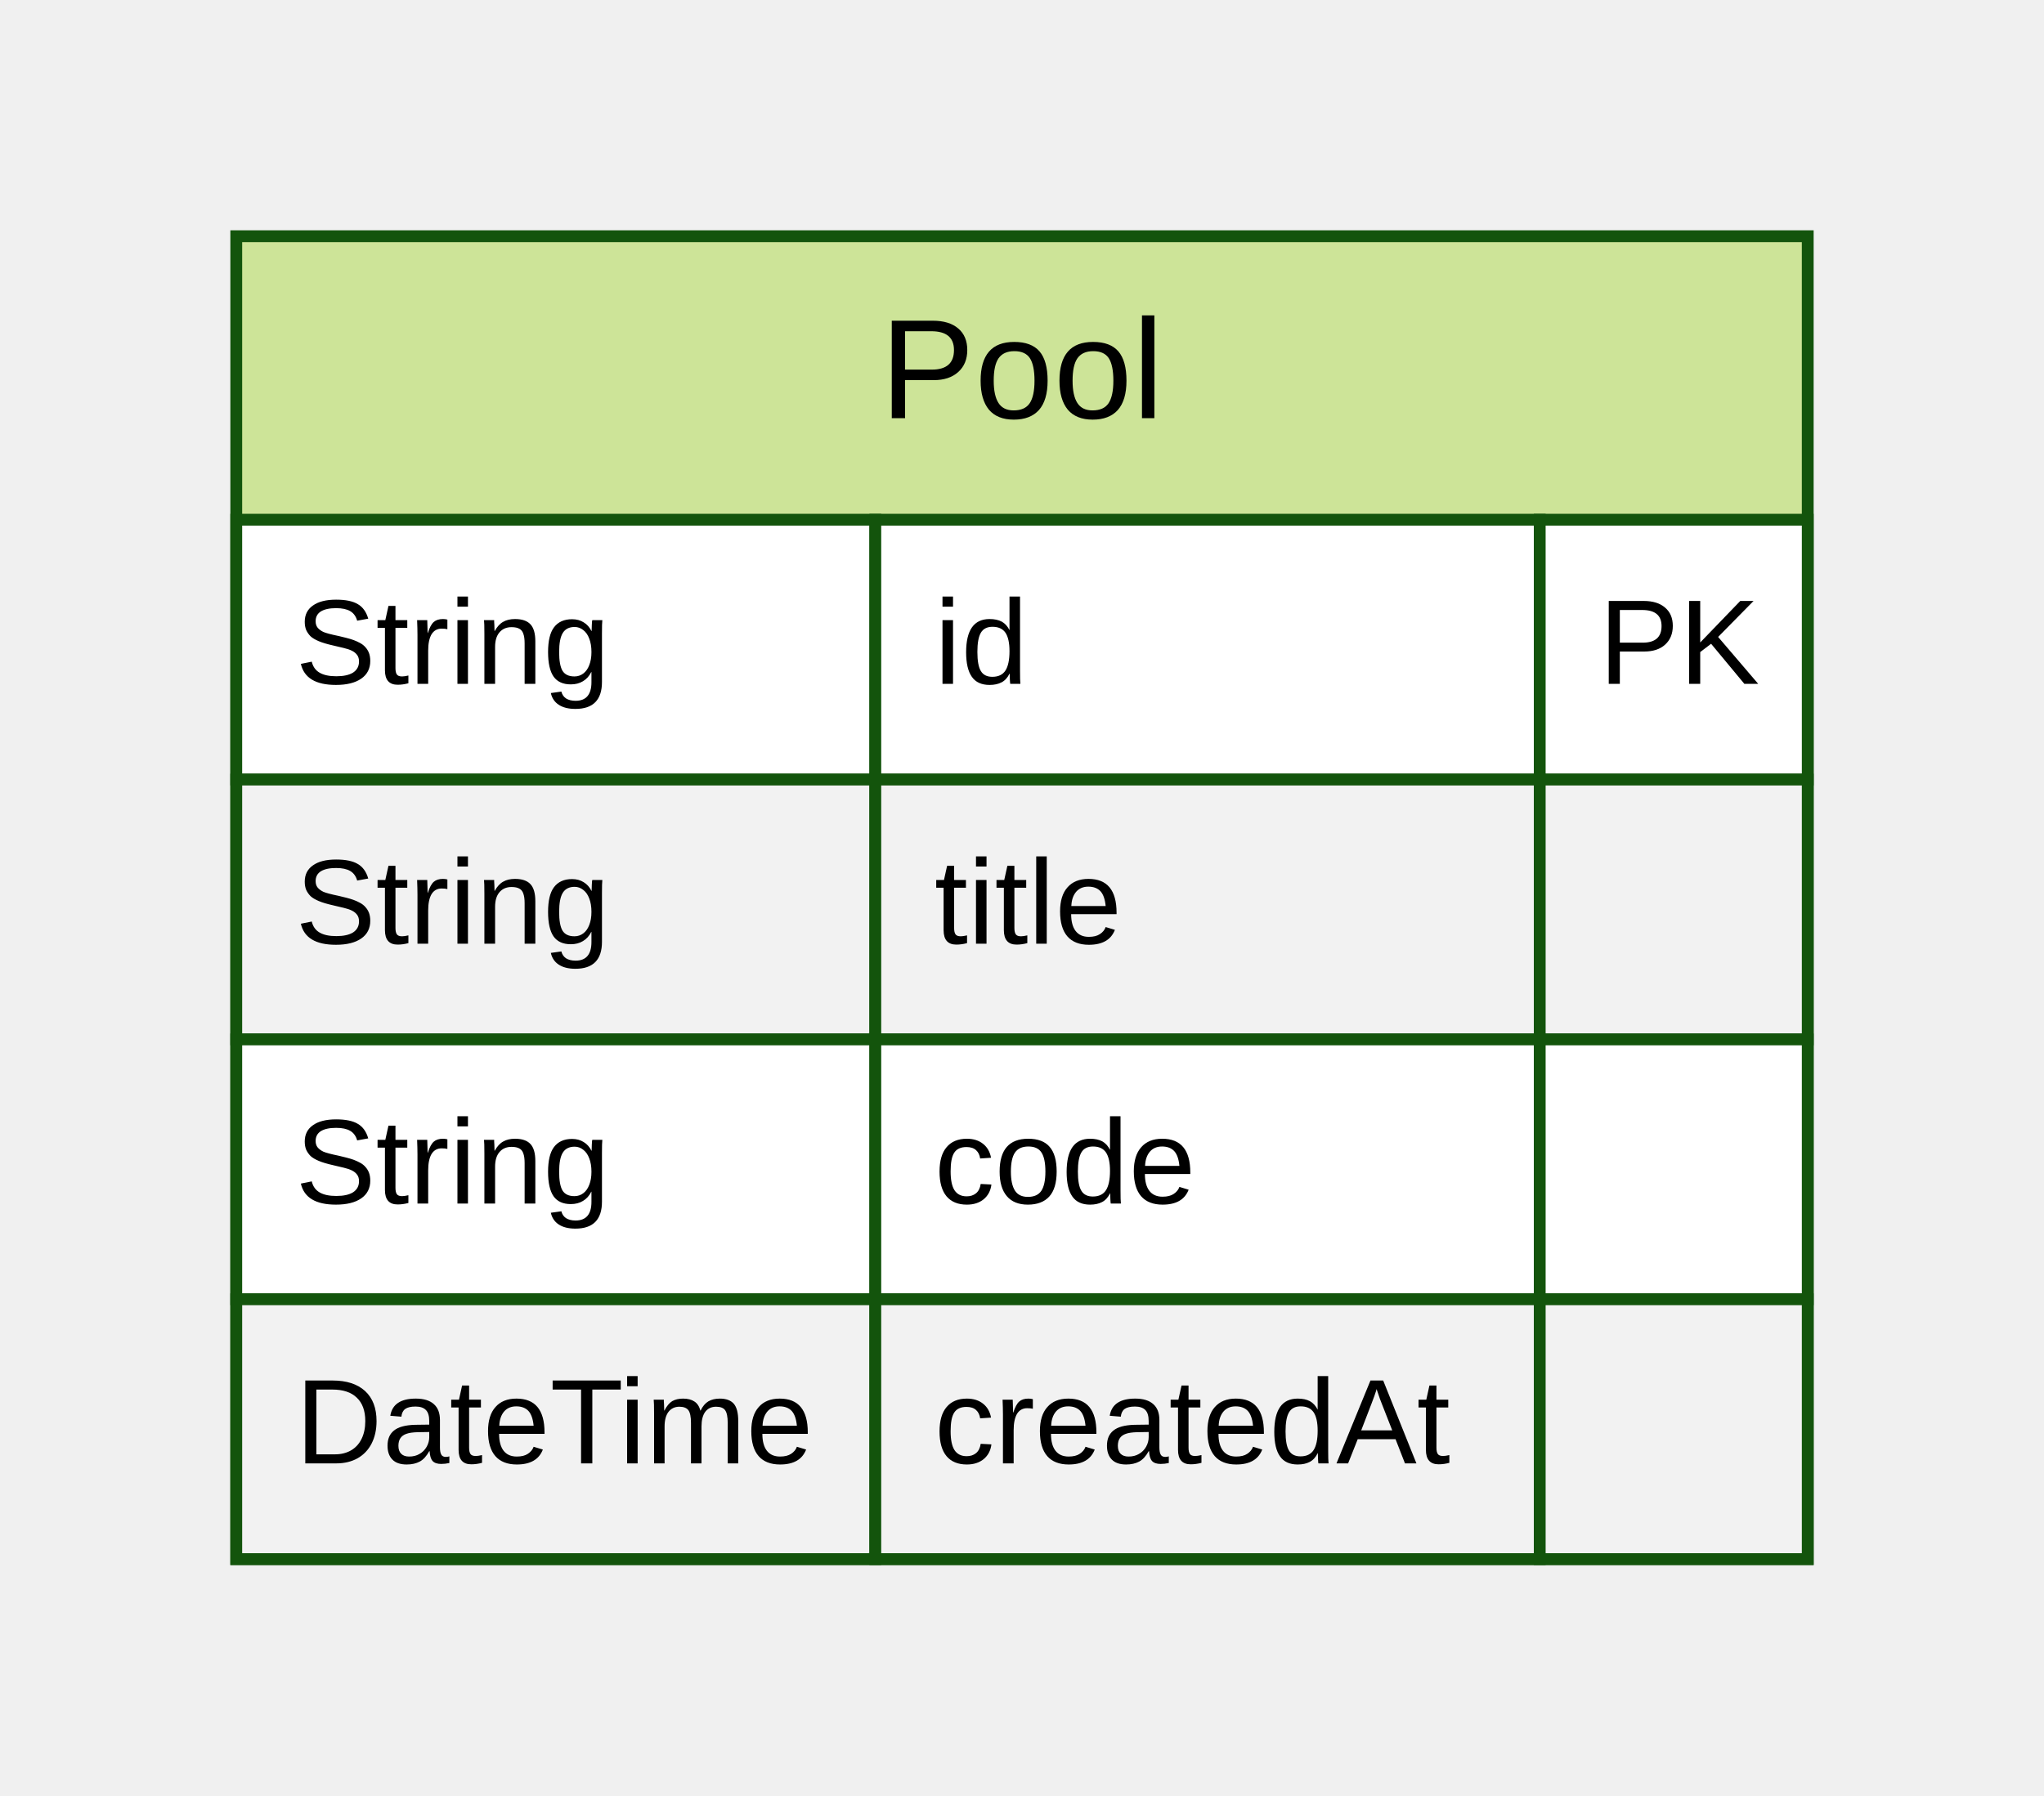
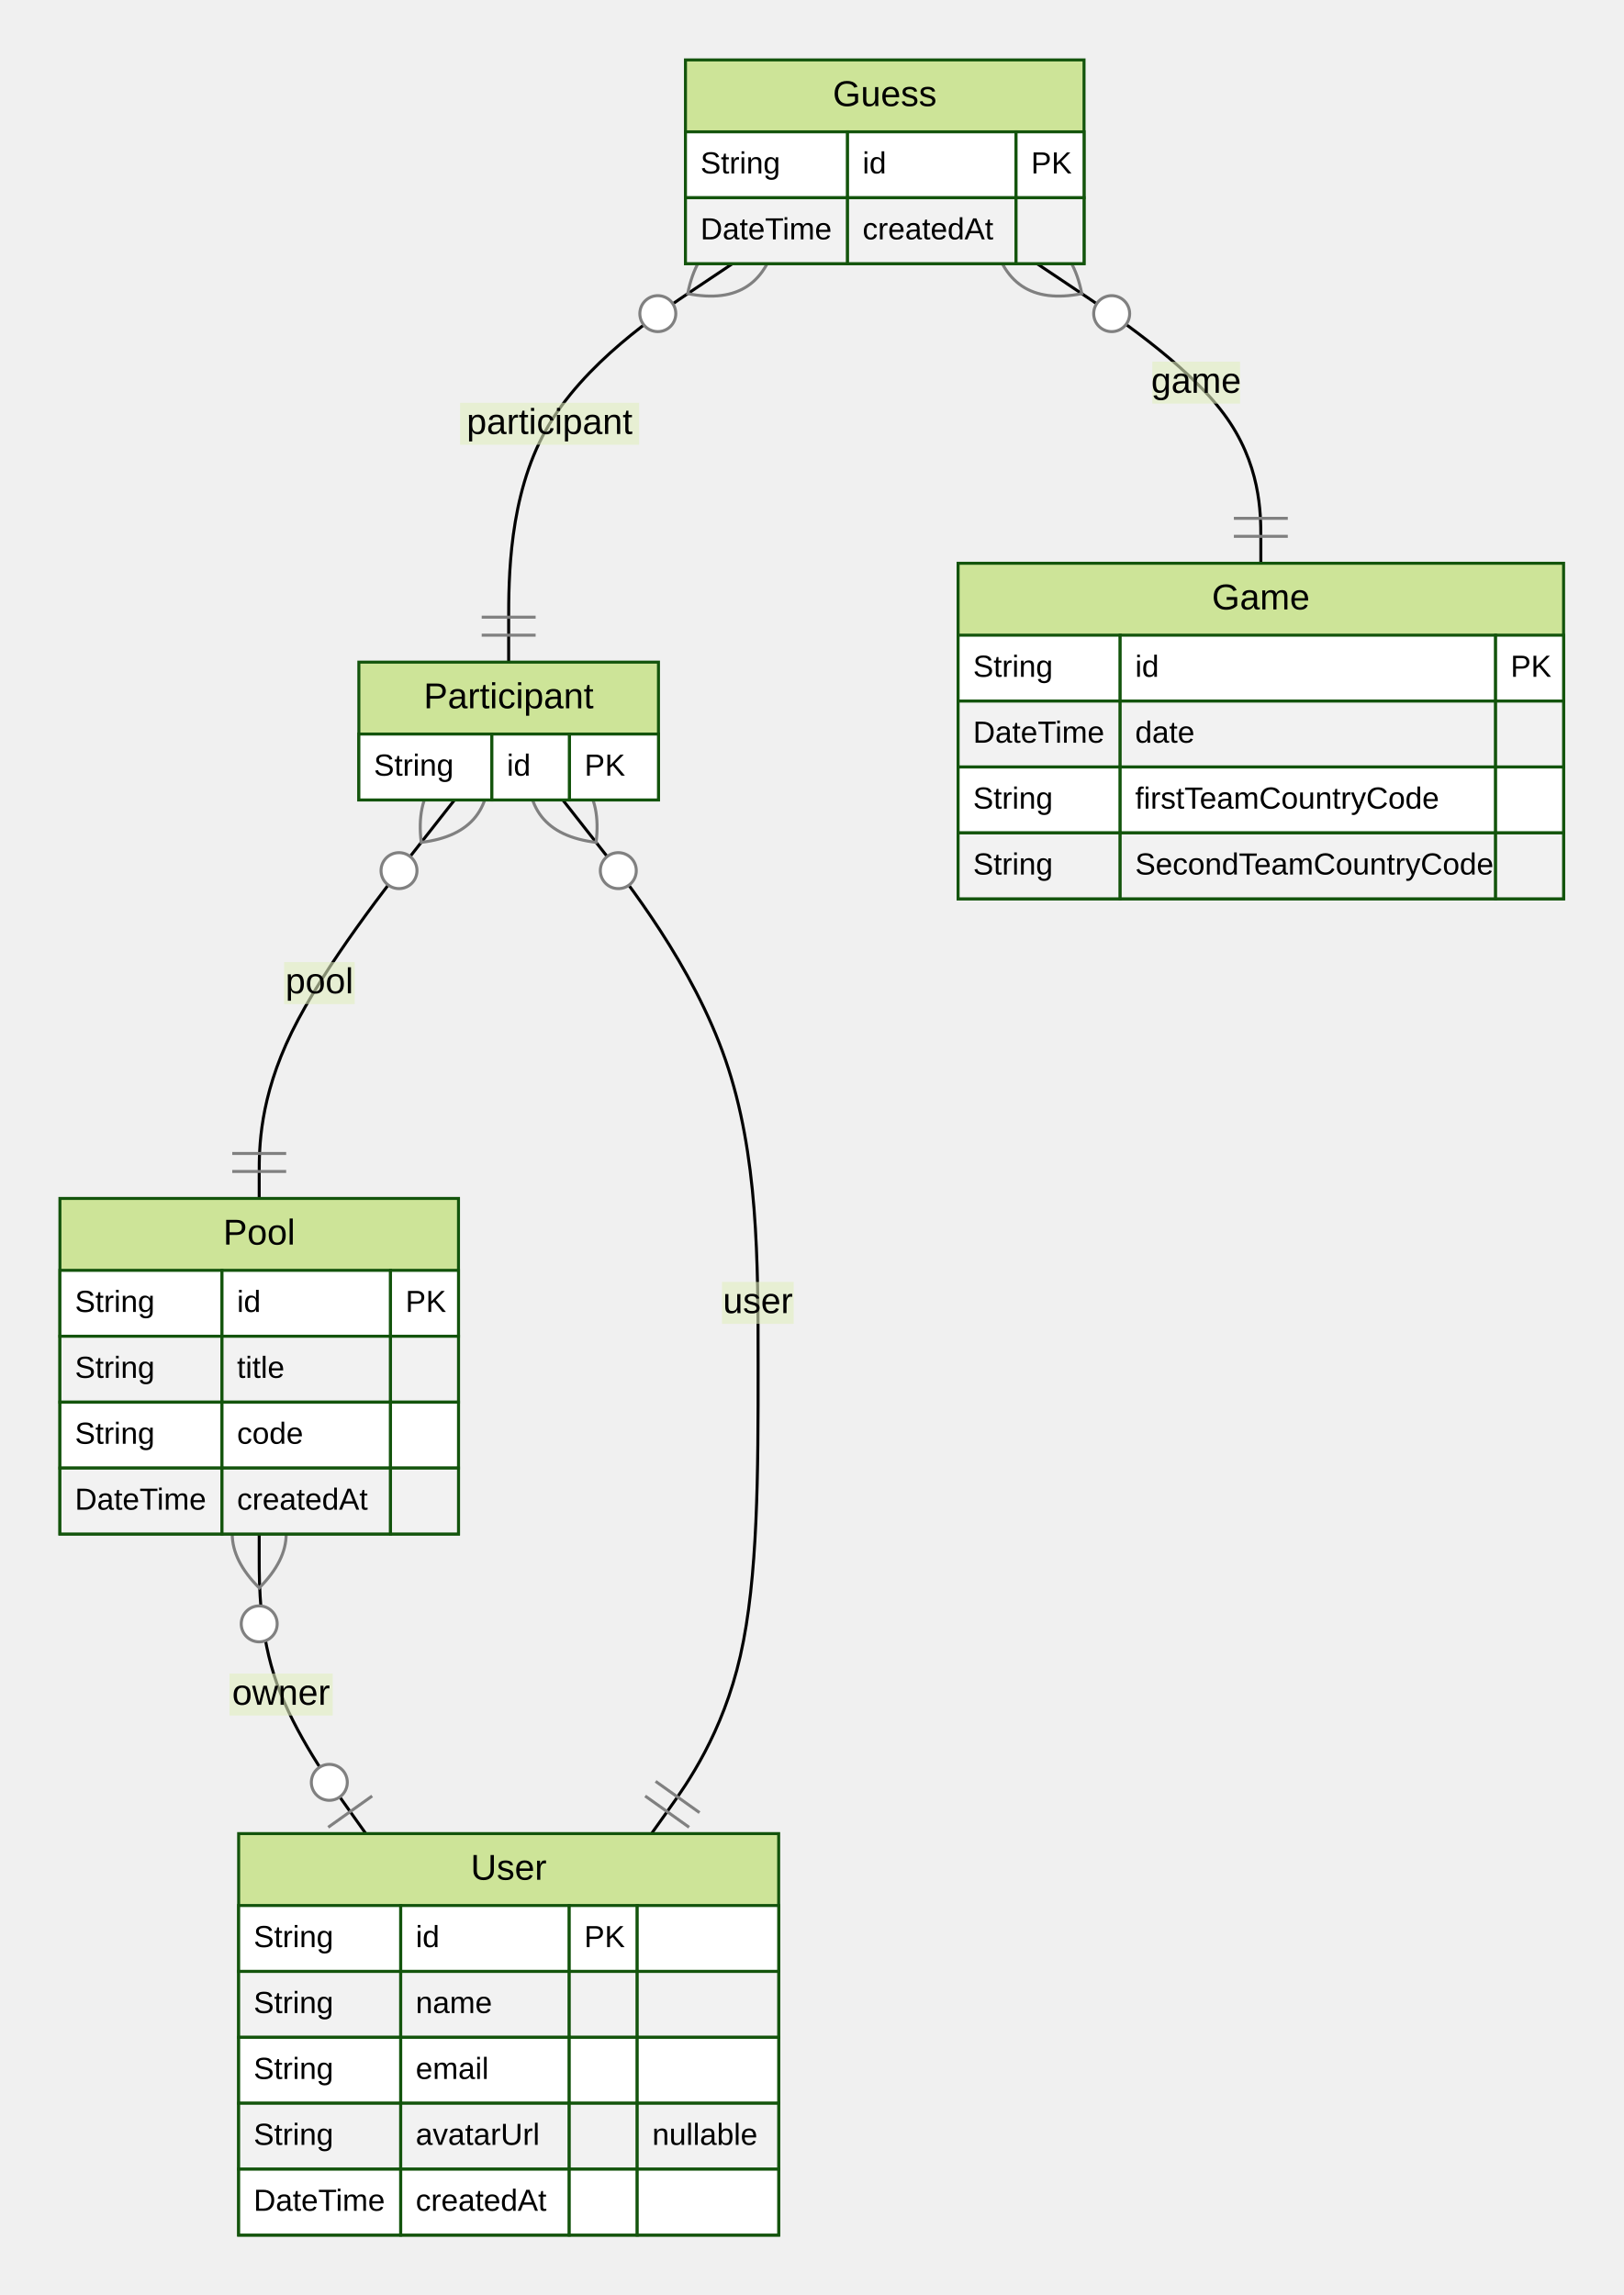
- <svg xmlns="http://www.w3.org/2000/svg" aria-labelledby="chart-title-mermaid-0 chart-desc-mermaid-0" role="img" viewBox="0 0 173.026 152" style="max-width: 173.026px; background-color: white;" width="100%" id="mermaid-0">
+ <svg xmlns="http://www.w3.org/2000/svg" aria-labelledby="chart-title-mermaid-0 chart-desc-mermaid-0" role="img" viewBox="0 0 541.859 766" style="max-width: 541.859px; background-color: white;" width="100%" id="mermaid-0">
  <style>#mermaid-0 {font-family:"trebuchet ms",verdana,arial,sans-serif;font-size:16px;fill:#000000;}#mermaid-0 .error-icon{fill:#552222;}#mermaid-0 .error-text{fill:#552222;stroke:#552222;}#mermaid-0 .edge-thickness-normal{stroke-width:2px;}#mermaid-0 .edge-thickness-thick{stroke-width:3.5px;}#mermaid-0 .edge-pattern-solid{stroke-dasharray:0;}#mermaid-0 .edge-pattern-dashed{stroke-dasharray:3;}#mermaid-0 .edge-pattern-dotted{stroke-dasharray:2;}#mermaid-0 .marker{fill:#000000;stroke:#000000;}#mermaid-0 .marker.cross{stroke:#000000;}#mermaid-0 svg{font-family:"trebuchet ms",verdana,arial,sans-serif;font-size:16px;}#mermaid-0 .entityBox{fill:#cde498;stroke:#13540c;}#mermaid-0 .attributeBoxOdd{fill:#ffffff;stroke:#13540c;}#mermaid-0 .attributeBoxEven{fill:#f2f2f2;stroke:#13540c;}#mermaid-0 .relationshipLabelBox{fill:hsl(78.158, 58.462%, 84.51%);opacity:0.7;background-color:hsl(78.158, 58.462%, 84.51%);}#mermaid-0 .relationshipLabelBox rect{opacity:0.5;}#mermaid-0 .relationshipLine{stroke:#000000;}#mermaid-0 :root{--mermaid-font-family:"trebuchet ms",verdana,arial,sans-serif;}</style>
  <g />
  <defs>
    <marker orient="auto" markerHeight="18" markerWidth="18" refY="9" refX="0" id="ONLY_ONE_START">
      <path d="M9,0 L9,18 M15,0 L15,18" fill="none" stroke="gray" />
    </marker>
  </defs>
  <defs>
    <marker orient="auto" markerHeight="18" markerWidth="18" refY="9" refX="18" id="ONLY_ONE_END">
      <path d="M3,0 L3,18 M9,0 L9,18" fill="none" stroke="gray" />
    </marker>
  </defs>
  <defs>
    <marker orient="auto" markerHeight="18" markerWidth="30" refY="9" refX="0" id="ZERO_OR_ONE_START">
      <circle r="6" cy="9" cx="21" fill="white" stroke="gray" />
      <path d="M9,0 L9,18" fill="none" stroke="gray" />
    </marker>
  </defs>
  <defs>
    <marker orient="auto" markerHeight="18" markerWidth="30" refY="9" refX="30" id="ZERO_OR_ONE_END">
      <circle r="6" cy="9" cx="9" fill="white" stroke="gray" />
      <path d="M21,0 L21,18" fill="none" stroke="gray" />
    </marker>
  </defs>
  <defs>
    <marker orient="auto" markerHeight="36" markerWidth="45" refY="18" refX="18" id="ONE_OR_MORE_START">
      <path d="M0,18 Q 18,0 36,18 Q 18,36 0,18 M42,9 L42,27" fill="none" stroke="gray" />
    </marker>
  </defs>
  <defs>
    <marker orient="auto" markerHeight="36" markerWidth="45" refY="18" refX="27" id="ONE_OR_MORE_END">
      <path d="M3,9 L3,27 M9,18 Q27,0 45,18 Q27,36 9,18" fill="none" stroke="gray" />
    </marker>
  </defs>
  <defs>
    <marker orient="auto" markerHeight="36" markerWidth="57" refY="18" refX="18" id="ZERO_OR_MORE_START">
      <circle r="6" cy="18" cx="48" fill="white" stroke="gray" />
      <path d="M0,18 Q18,0 36,18 Q18,36 0,18" fill="none" stroke="gray" />
    </marker>
  </defs>
  <defs>
    <marker orient="auto" markerHeight="36" markerWidth="57" refY="18" refX="39" id="ZERO_OR_MORE_END">
      <circle r="6" cy="18" cx="9" fill="white" stroke="gray" />
      <path d="M21,18 Q39,0 57,18 Q39,36 21,18" fill="none" stroke="gray" />
    </marker>
  </defs>
-   <g transform="translate(20,20 )" id="Pool">
+   <path marker-start="url(#ZERO_OR_MORE_START)" marker-end="url(#ZERO_OR_ONE_END)" fill="none" stroke="gray" d="M86.513,512L86.513,520.333C86.513,528.667,86.513,545.333,92.443,562C98.373,578.667,110.233,595.333,116.163,603.667L122.093,612" class="er relationshipLine" />
+   <path marker-start="url(#ZERO_OR_MORE_START)" marker-end="url(#ONLY_ONE_END)" fill="none" stroke="gray" d="M187.835,267L198.7,280.833C209.565,294.667,231.296,322.333,242.161,353.833C253.026,385.333,253.026,420.667,253.026,456C253.026,491.333,253.026,526.667,247.096,552.667C241.167,578.667,229.307,595.333,223.377,603.667L217.447,612" class="er relationshipLine" />
+   <path marker-start="url(#ZERO_OR_MORE_START)" marker-end="url(#ONLY_ONE_END)" fill="none" stroke="gray" d="M151.705,267L140.839,280.833C129.974,294.667,108.244,322.333,97.378,344.5C86.513,366.667,86.513,383.333,86.513,391.667L86.513,400" class="er relationshipLine" />
+   <path marker-start="url(#ZERO_OR_MORE_START)" marker-end="url(#ONLY_ONE_END)" fill="none" stroke="gray" d="M346.099,88L358.551,96.333C371.004,104.667,395.909,121.333,408.362,138C420.815,154.667,420.815,171.333,420.815,179.667L420.815,188" class="er relationshipLine" />
+   <path marker-start="url(#ZERO_OR_MORE_START)" marker-end="url(#ONLY_ONE_END)" fill="none" stroke="gray" d="M244.486,88L232.033,96.333C219.58,104.667,194.675,121.333,182.222,143.5C169.77,165.667,169.77,193.333,169.77,207.167L169.77,221" class="er relationshipLine" />
+   <g transform="translate(20,400 )" id="Pool">
    <rect height="112" width="133.026" y="0" x="0" stroke="gray" fill-opacity="100%" fill="honeydew" class="er entityBox" />
    <text transform="translate(66.51321,12)" style="font-family: &quot;trebuchet ms&quot;, verdana, arial, sans-serif;; font-size: 12px" text-anchor="middle" dominant-baseline="middle" y="0" x="0" id="entity-Pool" class="er entityLabel">Pool</text>
    <rect height="22" width="54.096" y="24" x="0" stroke="gray" fill-opacity="100%" fill="honeydew" class="er attributeBoxOdd" />
    <text transform="translate(5,35)" style="font-family: &quot;trebuchet ms&quot;, verdana, arial, sans-serif;; font-size: 10.2px" text-anchor="left" dominant-baseline="middle" y="0" x="0" id="entity-Pool-attr-1-type" class="er entityLabel">String</text>
    <rect height="22" width="56.243" y="24" x="54.096" stroke="gray" fill-opacity="100%" fill="honeydew" class="er attributeBoxOdd" />
    <text transform="translate(59.09555,35)" style="font-family: &quot;trebuchet ms&quot;, verdana, arial, sans-serif;; font-size: 10.2px" text-anchor="left" dominant-baseline="middle" y="0" x="0" id="entity-Pool-attr-1-name" class="er entityLabel">id</text>
    <rect height="22" width="22.688" y="24" x="110.339" stroke="gray" fill-opacity="100%" fill="honeydew" class="er attributeBoxOdd" />
    <text transform="translate(115.3387,35)" style="font-family: &quot;trebuchet ms&quot;, verdana, arial, sans-serif;; font-size: 10.2px" text-anchor="left" dominant-baseline="middle" y="0" x="0" id="entity-Pool-attr-1-key" class="er entityLabel">PK</text>
    <rect height="22" width="54.096" y="46" x="0" stroke="gray" fill-opacity="100%" fill="honeydew" class="er attributeBoxEven" />
    <text transform="translate(5,57)" style="font-family: &quot;trebuchet ms&quot;, verdana, arial, sans-serif;; font-size: 10.2px" text-anchor="left" dominant-baseline="middle" y="0" x="0" id="entity-Pool-attr-2-type" class="er entityLabel">String</text>
    <rect height="22" width="56.243" y="46" x="54.096" stroke="gray" fill-opacity="100%" fill="honeydew" class="er attributeBoxEven" />
    <text transform="translate(59.09555,57)" style="font-family: &quot;trebuchet ms&quot;, verdana, arial, sans-serif;; font-size: 10.2px" text-anchor="left" dominant-baseline="middle" y="0" x="0" id="entity-Pool-attr-2-name" class="er entityLabel">title</text>
    <rect height="22" width="22.688" y="46" x="110.339" stroke="gray" fill-opacity="100%" fill="honeydew" class="er attributeBoxEven" />
    <text transform="translate(115.3387,57)" style="font-family: &quot;trebuchet ms&quot;, verdana, arial, sans-serif;; font-size: 10.2px" text-anchor="left" dominant-baseline="middle" y="0" x="0" id="entity-Pool-attr-2-key" class="er entityLabel" />
    <rect height="22" width="54.096" y="68" x="0" stroke="gray" fill-opacity="100%" fill="honeydew" class="er attributeBoxOdd" />
    <text transform="translate(5,79)" style="font-family: &quot;trebuchet ms&quot;, verdana, arial, sans-serif;; font-size: 10.2px" text-anchor="left" dominant-baseline="middle" y="0" x="0" id="entity-Pool-attr-3-type" class="er entityLabel">String</text>
    <rect height="22" width="56.243" y="68" x="54.096" stroke="gray" fill-opacity="100%" fill="honeydew" class="er attributeBoxOdd" />
    <text transform="translate(59.09555,79)" style="font-family: &quot;trebuchet ms&quot;, verdana, arial, sans-serif;; font-size: 10.2px" text-anchor="left" dominant-baseline="middle" y="0" x="0" id="entity-Pool-attr-3-name" class="er entityLabel">code</text>
    <rect height="22" width="22.688" y="68" x="110.339" stroke="gray" fill-opacity="100%" fill="honeydew" class="er attributeBoxOdd" />
    <text transform="translate(115.3387,79)" style="font-family: &quot;trebuchet ms&quot;, verdana, arial, sans-serif;; font-size: 10.2px" text-anchor="left" dominant-baseline="middle" y="0" x="0" id="entity-Pool-attr-3-key" class="er entityLabel" />
    <rect height="22" width="54.096" y="90" x="0" stroke="gray" fill-opacity="100%" fill="honeydew" class="er attributeBoxEven" />
    <text transform="translate(5,101)" style="font-family: &quot;trebuchet ms&quot;, verdana, arial, sans-serif;; font-size: 10.2px" text-anchor="left" dominant-baseline="middle" y="0" x="0" id="entity-Pool-attr-4-type" class="er entityLabel">DateTime</text>
    <rect height="22" width="56.243" y="90" x="54.096" stroke="gray" fill-opacity="100%" fill="honeydew" class="er attributeBoxEven" />
    <text transform="translate(59.09555,101)" style="font-family: &quot;trebuchet ms&quot;, verdana, arial, sans-serif;; font-size: 10.2px" text-anchor="left" dominant-baseline="middle" y="0" x="0" id="entity-Pool-attr-4-name" class="er entityLabel">createdAt</text>
    <rect height="22" width="22.688" y="90" x="110.339" stroke="gray" fill-opacity="100%" fill="honeydew" class="er attributeBoxEven" />
    <text transform="translate(115.3387,101)" style="font-family: &quot;trebuchet ms&quot;, verdana, arial, sans-serif;; font-size: 10.2px" text-anchor="left" dominant-baseline="middle" y="0" x="0" id="entity-Pool-attr-4-key" class="er entityLabel" />
  </g>
+   <g transform="translate(119.7698,221 )" id="Participant">
+     <rect height="46" width="100" y="0" x="0" stroke="gray" fill-opacity="100%" fill="honeydew" class="er entityBox" />
+     <text transform="translate(50,12)" style="font-family: &quot;trebuchet ms&quot;, verdana, arial, sans-serif;; font-size: 12px" text-anchor="middle" dominant-baseline="middle" y="0" x="0" id="entity-Participant" class="er entityLabel">Participant</text>
+     <rect height="22" width="44.399" y="24" x="0" stroke="gray" fill-opacity="100%" fill="honeydew" class="er attributeBoxOdd" />
+     <text transform="translate(5,35)" style="font-family: &quot;trebuchet ms&quot;, verdana, arial, sans-serif;; font-size: 10.2px" text-anchor="left" dominant-baseline="middle" y="0" x="0" id="entity-Participant-attr-1-type" class="er entityLabel">String</text>
+     <rect height="22" width="25.911" y="24" x="44.399" stroke="gray" fill-opacity="100%" fill="honeydew" class="er attributeBoxOdd" />
+     <text transform="translate(49.39862,35)" style="font-family: &quot;trebuchet ms&quot;, verdana, arial, sans-serif;; font-size: 10.2px" text-anchor="left" dominant-baseline="middle" y="0" x="0" id="entity-Participant-attr-1-name" class="er entityLabel">id</text>
+     <rect height="22" width="29.69" y="24" x="70.31" stroke="gray" fill-opacity="100%" fill="honeydew" class="er attributeBoxOdd" />
+     <text transform="translate(75.30976,35)" style="font-family: &quot;trebuchet ms&quot;, verdana, arial, sans-serif;; font-size: 10.2px" text-anchor="left" dominant-baseline="middle" y="0" x="0" id="entity-Participant-attr-1-key" class="er entityLabel">PK</text>
+   </g>
+   <g transform="translate(79.65034,612 )" id="User">
+     <rect height="134" width="180.239" y="0" x="0" stroke="gray" fill-opacity="100%" fill="honeydew" class="er entityBox" />
+     <text transform="translate(90.11948,12)" style="font-family: &quot;trebuchet ms&quot;, verdana, arial, sans-serif;; font-size: 12px" text-anchor="middle" dominant-baseline="middle" y="0" x="0" id="entity-User" class="er entityLabel">User</text>
+     <rect height="22" width="54.096" y="24" x="0" stroke="gray" fill-opacity="100%" fill="honeydew" class="er attributeBoxOdd" />
+     <text transform="translate(5,35)" style="font-family: &quot;trebuchet ms&quot;, verdana, arial, sans-serif;; font-size: 10.2px" text-anchor="left" dominant-baseline="middle" y="0" x="0" id="entity-User-attr-1-type" class="er entityLabel">String</text>
+     <rect height="22" width="56.243" y="24" x="54.096" stroke="gray" fill-opacity="100%" fill="honeydew" class="er attributeBoxOdd" />
+     <text transform="translate(59.09555,35)" style="font-family: &quot;trebuchet ms&quot;, verdana, arial, sans-serif;; font-size: 10.2px" text-anchor="left" dominant-baseline="middle" y="0" x="0" id="entity-User-attr-1-name" class="er entityLabel">id</text>
+     <rect height="22" width="22.688" y="24" x="110.339" stroke="gray" fill-opacity="100%" fill="honeydew" class="er attributeBoxOdd" />
+     <text transform="translate(115.3387,35)" style="font-family: &quot;trebuchet ms&quot;, verdana, arial, sans-serif;; font-size: 10.2px" text-anchor="left" dominant-baseline="middle" y="0" x="0" id="entity-User-attr-1-key" class="er entityLabel">PK</text>
+     <rect height="22" width="47.213" y="24" x="133.026" stroke="gray" fill-opacity="100%" fill="honeydew" class="er attributeBoxOdd" />
+     <text transform="translate(138.0264,35)" style="font-family: &quot;trebuchet ms&quot;, verdana, arial, sans-serif;; font-size: 10.2px" text-anchor="left" dominant-baseline="middle" y="0" x="0" id="entity-User-attr-1-comment" class="er entityLabel" />
+     <rect height="22" width="54.096" y="46" x="0" stroke="gray" fill-opacity="100%" fill="honeydew" class="er attributeBoxEven" />
+     <text transform="translate(5,57)" style="font-family: &quot;trebuchet ms&quot;, verdana, arial, sans-serif;; font-size: 10.2px" text-anchor="left" dominant-baseline="middle" y="0" x="0" id="entity-User-attr-2-type" class="er entityLabel">String</text>
+     <rect height="22" width="56.243" y="46" x="54.096" stroke="gray" fill-opacity="100%" fill="honeydew" class="er attributeBoxEven" />
+     <text transform="translate(59.09555,57)" style="font-family: &quot;trebuchet ms&quot;, verdana, arial, sans-serif;; font-size: 10.2px" text-anchor="left" dominant-baseline="middle" y="0" x="0" id="entity-User-attr-2-name" class="er entityLabel">name</text>
+     <rect height="22" width="22.688" y="46" x="110.339" stroke="gray" fill-opacity="100%" fill="honeydew" class="er attributeBoxEven" />
+     <text transform="translate(115.3387,57)" style="font-family: &quot;trebuchet ms&quot;, verdana, arial, sans-serif;; font-size: 10.2px" text-anchor="left" dominant-baseline="middle" y="0" x="0" id="entity-User-attr-2-key" class="er entityLabel" />
+     <rect height="22" width="47.213" y="46" x="133.026" stroke="gray" fill-opacity="100%" fill="honeydew" class="er attributeBoxEven" />
+     <text transform="translate(138.0264,57)" style="font-family: &quot;trebuchet ms&quot;, verdana, arial, sans-serif;; font-size: 10.2px" text-anchor="left" dominant-baseline="middle" y="0" x="0" id="entity-User-attr-2-comment" class="er entityLabel" />
+     <rect height="22" width="54.096" y="68" x="0" stroke="gray" fill-opacity="100%" fill="honeydew" class="er attributeBoxOdd" />
+     <text transform="translate(5,79)" style="font-family: &quot;trebuchet ms&quot;, verdana, arial, sans-serif;; font-size: 10.2px" text-anchor="left" dominant-baseline="middle" y="0" x="0" id="entity-User-attr-3-type" class="er entityLabel">String</text>
+     <rect height="22" width="56.243" y="68" x="54.096" stroke="gray" fill-opacity="100%" fill="honeydew" class="er attributeBoxOdd" />
+     <text transform="translate(59.09555,79)" style="font-family: &quot;trebuchet ms&quot;, verdana, arial, sans-serif;; font-size: 10.2px" text-anchor="left" dominant-baseline="middle" y="0" x="0" id="entity-User-attr-3-name" class="er entityLabel">email</text>
+     <rect height="22" width="22.688" y="68" x="110.339" stroke="gray" fill-opacity="100%" fill="honeydew" class="er attributeBoxOdd" />
+     <text transform="translate(115.3387,79)" style="font-family: &quot;trebuchet ms&quot;, verdana, arial, sans-serif;; font-size: 10.2px" text-anchor="left" dominant-baseline="middle" y="0" x="0" id="entity-User-attr-3-key" class="er entityLabel" />
+     <rect height="22" width="47.213" y="68" x="133.026" stroke="gray" fill-opacity="100%" fill="honeydew" class="er attributeBoxOdd" />
+     <text transform="translate(138.0264,79)" style="font-family: &quot;trebuchet ms&quot;, verdana, arial, sans-serif;; font-size: 10.2px" text-anchor="left" dominant-baseline="middle" y="0" x="0" id="entity-User-attr-3-comment" class="er entityLabel" />
+     <rect height="22" width="54.096" y="90" x="0" stroke="gray" fill-opacity="100%" fill="honeydew" class="er attributeBoxEven" />
+     <text transform="translate(5,101)" style="font-family: &quot;trebuchet ms&quot;, verdana, arial, sans-serif;; font-size: 10.2px" text-anchor="left" dominant-baseline="middle" y="0" x="0" id="entity-User-attr-4-type" class="er entityLabel">String</text>
+     <rect height="22" width="56.243" y="90" x="54.096" stroke="gray" fill-opacity="100%" fill="honeydew" class="er attributeBoxEven" />
+     <text transform="translate(59.09555,101)" style="font-family: &quot;trebuchet ms&quot;, verdana, arial, sans-serif;; font-size: 10.2px" text-anchor="left" dominant-baseline="middle" y="0" x="0" id="entity-User-attr-4-name" class="er entityLabel">avatarUrl</text>
+     <rect height="22" width="22.688" y="90" x="110.339" stroke="gray" fill-opacity="100%" fill="honeydew" class="er attributeBoxEven" />
+     <text transform="translate(115.3387,101)" style="font-family: &quot;trebuchet ms&quot;, verdana, arial, sans-serif;; font-size: 10.2px" text-anchor="left" dominant-baseline="middle" y="0" x="0" id="entity-User-attr-4-key" class="er entityLabel" />
+     <rect height="22" width="47.213" y="90" x="133.026" stroke="gray" fill-opacity="100%" fill="honeydew" class="er attributeBoxEven" />
+     <text transform="translate(138.0264,101)" style="font-family: &quot;trebuchet ms&quot;, verdana, arial, sans-serif;; font-size: 10.2px" text-anchor="left" dominant-baseline="middle" y="0" x="0" id="entity-User-attr-4-comment" class="er entityLabel">nullable</text>
+     <rect height="22" width="54.096" y="112" x="0" stroke="gray" fill-opacity="100%" fill="honeydew" class="er attributeBoxOdd" />
+     <text transform="translate(5,123)" style="font-family: &quot;trebuchet ms&quot;, verdana, arial, sans-serif;; font-size: 10.2px" text-anchor="left" dominant-baseline="middle" y="0" x="0" id="entity-User-attr-5-type" class="er entityLabel">DateTime</text>
+     <rect height="22" width="56.243" y="112" x="54.096" stroke="gray" fill-opacity="100%" fill="honeydew" class="er attributeBoxOdd" />
+     <text transform="translate(59.09555,123)" style="font-family: &quot;trebuchet ms&quot;, verdana, arial, sans-serif;; font-size: 10.2px" text-anchor="left" dominant-baseline="middle" y="0" x="0" id="entity-User-attr-5-name" class="er entityLabel">createdAt</text>
+     <rect height="22" width="22.688" y="112" x="110.339" stroke="gray" fill-opacity="100%" fill="honeydew" class="er attributeBoxOdd" />
+     <text transform="translate(115.3387,123)" style="font-family: &quot;trebuchet ms&quot;, verdana, arial, sans-serif;; font-size: 10.2px" text-anchor="left" dominant-baseline="middle" y="0" x="0" id="entity-User-attr-5-key" class="er entityLabel" />
+     <rect height="22" width="47.213" y="112" x="133.026" stroke="gray" fill-opacity="100%" fill="honeydew" class="er attributeBoxOdd" />
+     <text transform="translate(138.0264,123)" style="font-family: &quot;trebuchet ms&quot;, verdana, arial, sans-serif;; font-size: 10.2px" text-anchor="left" dominant-baseline="middle" y="0" x="0" id="entity-User-attr-5-comment" class="er entityLabel" />
+   </g>
+   <g transform="translate(319.7698,188 )" id="Game">
+     <rect height="112" width="202.089" y="0" x="0" stroke="gray" fill-opacity="100%" fill="honeydew" class="er entityBox" />
+     <text transform="translate(101.0447,12)" style="font-family: &quot;trebuchet ms&quot;, verdana, arial, sans-serif;; font-size: 12px" text-anchor="middle" dominant-baseline="middle" y="0" x="0" id="entity-Game" class="er entityLabel">Game</text>
+     <rect height="22" width="54.096" y="24" x="0" stroke="gray" fill-opacity="100%" fill="honeydew" class="er attributeBoxOdd" />
+     <text transform="translate(5,35)" style="font-family: &quot;trebuchet ms&quot;, verdana, arial, sans-serif;; font-size: 10.2px" text-anchor="left" dominant-baseline="middle" y="0" x="0" id="entity-Game-attr-1-type" class="er entityLabel">String</text>
+     <rect height="22" width="125.306" y="24" x="54.096" stroke="gray" fill-opacity="100%" fill="honeydew" class="er attributeBoxOdd" />
+     <text transform="translate(59.09555,35)" style="font-family: &quot;trebuchet ms&quot;, verdana, arial, sans-serif;; font-size: 10.2px" text-anchor="left" dominant-baseline="middle" y="0" x="0" id="entity-Game-attr-1-name" class="er entityLabel">id</text>
+     <rect height="22" width="22.688" y="24" x="179.402" stroke="gray" fill-opacity="100%" fill="honeydew" class="er attributeBoxOdd" />
+     <text transform="translate(184.4018,35)" style="font-family: &quot;trebuchet ms&quot;, verdana, arial, sans-serif;; font-size: 10.2px" text-anchor="left" dominant-baseline="middle" y="0" x="0" id="entity-Game-attr-1-key" class="er entityLabel">PK</text>
+     <rect height="22" width="54.096" y="46" x="0" stroke="gray" fill-opacity="100%" fill="honeydew" class="er attributeBoxEven" />
+     <text transform="translate(5,57)" style="font-family: &quot;trebuchet ms&quot;, verdana, arial, sans-serif;; font-size: 10.2px" text-anchor="left" dominant-baseline="middle" y="0" x="0" id="entity-Game-attr-2-type" class="er entityLabel">DateTime</text>
+     <rect height="22" width="125.306" y="46" x="54.096" stroke="gray" fill-opacity="100%" fill="honeydew" class="er attributeBoxEven" />
+     <text transform="translate(59.09555,57)" style="font-family: &quot;trebuchet ms&quot;, verdana, arial, sans-serif;; font-size: 10.2px" text-anchor="left" dominant-baseline="middle" y="0" x="0" id="entity-Game-attr-2-name" class="er entityLabel">date</text>
+     <rect height="22" width="22.688" y="46" x="179.402" stroke="gray" fill-opacity="100%" fill="honeydew" class="er attributeBoxEven" />
+     <text transform="translate(184.4018,57)" style="font-family: &quot;trebuchet ms&quot;, verdana, arial, sans-serif;; font-size: 10.2px" text-anchor="left" dominant-baseline="middle" y="0" x="0" id="entity-Game-attr-2-key" class="er entityLabel" />
+     <rect height="22" width="54.096" y="68" x="0" stroke="gray" fill-opacity="100%" fill="honeydew" class="er attributeBoxOdd" />
+     <text transform="translate(5,79)" style="font-family: &quot;trebuchet ms&quot;, verdana, arial, sans-serif;; font-size: 10.2px" text-anchor="left" dominant-baseline="middle" y="0" x="0" id="entity-Game-attr-3-type" class="er entityLabel">String</text>
+     <rect height="22" width="125.306" y="68" x="54.096" stroke="gray" fill-opacity="100%" fill="honeydew" class="er attributeBoxOdd" />
+     <text transform="translate(59.09555,79)" style="font-family: &quot;trebuchet ms&quot;, verdana, arial, sans-serif;; font-size: 10.2px" text-anchor="left" dominant-baseline="middle" y="0" x="0" id="entity-Game-attr-3-name" class="er entityLabel">firstTeamCountryCode</text>
+     <rect height="22" width="22.688" y="68" x="179.402" stroke="gray" fill-opacity="100%" fill="honeydew" class="er attributeBoxOdd" />
+     <text transform="translate(184.4018,79)" style="font-family: &quot;trebuchet ms&quot;, verdana, arial, sans-serif;; font-size: 10.2px" text-anchor="left" dominant-baseline="middle" y="0" x="0" id="entity-Game-attr-3-key" class="er entityLabel" />
+     <rect height="22" width="54.096" y="90" x="0" stroke="gray" fill-opacity="100%" fill="honeydew" class="er attributeBoxEven" />
+     <text transform="translate(5,101)" style="font-family: &quot;trebuchet ms&quot;, verdana, arial, sans-serif;; font-size: 10.2px" text-anchor="left" dominant-baseline="middle" y="0" x="0" id="entity-Game-attr-4-type" class="er entityLabel">String</text>
+     <rect height="22" width="125.306" y="90" x="54.096" stroke="gray" fill-opacity="100%" fill="honeydew" class="er attributeBoxEven" />
+     <text transform="translate(59.09555,101)" style="font-family: &quot;trebuchet ms&quot;, verdana, arial, sans-serif;; font-size: 10.2px" text-anchor="left" dominant-baseline="middle" y="0" x="0" id="entity-Game-attr-4-name" class="er entityLabel">SecondTeamCountryCode</text>
+     <rect height="22" width="22.688" y="90" x="179.402" stroke="gray" fill-opacity="100%" fill="honeydew" class="er attributeBoxEven" />
+     <text transform="translate(184.4018,101)" style="font-family: &quot;trebuchet ms&quot;, verdana, arial, sans-serif;; font-size: 10.2px" text-anchor="left" dominant-baseline="middle" y="0" x="0" id="entity-Game-attr-4-key" class="er entityLabel" />
+   </g>
+   <g transform="translate(228.779,20 )" id="Guess">
+     <rect height="68" width="133.026" y="0" x="0" stroke="gray" fill-opacity="100%" fill="honeydew" class="er entityBox" />
+     <text transform="translate(66.51321,12)" style="font-family: &quot;trebuchet ms&quot;, verdana, arial, sans-serif;; font-size: 12px" text-anchor="middle" dominant-baseline="middle" y="0" x="0" id="entity-Guess" class="er entityLabel">Guess</text>
+     <rect height="22" width="54.096" y="24" x="0" stroke="gray" fill-opacity="100%" fill="honeydew" class="er attributeBoxOdd" />
+     <text transform="translate(5,35)" style="font-family: &quot;trebuchet ms&quot;, verdana, arial, sans-serif;; font-size: 10.2px" text-anchor="left" dominant-baseline="middle" y="0" x="0" id="entity-Guess-attr-1-type" class="er entityLabel">String</text>
+     <rect height="22" width="56.243" y="24" x="54.096" stroke="gray" fill-opacity="100%" fill="honeydew" class="er attributeBoxOdd" />
+     <text transform="translate(59.09555,35)" style="font-family: &quot;trebuchet ms&quot;, verdana, arial, sans-serif;; font-size: 10.2px" text-anchor="left" dominant-baseline="middle" y="0" x="0" id="entity-Guess-attr-1-name" class="er entityLabel">id</text>
+     <rect height="22" width="22.688" y="24" x="110.339" stroke="gray" fill-opacity="100%" fill="honeydew" class="er attributeBoxOdd" />
+     <text transform="translate(115.3387,35)" style="font-family: &quot;trebuchet ms&quot;, verdana, arial, sans-serif;; font-size: 10.2px" text-anchor="left" dominant-baseline="middle" y="0" x="0" id="entity-Guess-attr-1-key" class="er entityLabel">PK</text>
+     <rect height="22" width="54.096" y="46" x="0" stroke="gray" fill-opacity="100%" fill="honeydew" class="er attributeBoxEven" />
+     <text transform="translate(5,57)" style="font-family: &quot;trebuchet ms&quot;, verdana, arial, sans-serif;; font-size: 10.2px" text-anchor="left" dominant-baseline="middle" y="0" x="0" id="entity-Guess-attr-2-type" class="er entityLabel">DateTime</text>
+     <rect height="22" width="56.243" y="46" x="54.096" stroke="gray" fill-opacity="100%" fill="honeydew" class="er attributeBoxEven" />
+     <text transform="translate(59.09555,57)" style="font-family: &quot;trebuchet ms&quot;, verdana, arial, sans-serif;; font-size: 10.2px" text-anchor="left" dominant-baseline="middle" y="0" x="0" id="entity-Guess-attr-2-name" class="er entityLabel">createdAt</text>
+     <rect height="22" width="22.688" y="46" x="110.339" stroke="gray" fill-opacity="100%" fill="honeydew" class="er attributeBoxEven" />
+     <text transform="translate(115.3387,57)" style="font-family: &quot;trebuchet ms&quot;, verdana, arial, sans-serif;; font-size: 10.2px" text-anchor="left" dominant-baseline="middle" y="0" x="0" id="entity-Guess-attr-2-key" class="er entityLabel" />
+   </g>
+   <rect fill-opacity="85%" fill="white" height="14" width="34.471" y="558.592" x="76.574" class="er relationshipLabelBox" />
+   <text style="font-family: &quot;trebuchet ms&quot;, verdana, arial, sans-serif;; font-size: 12px" dominant-baseline="middle" text-anchor="middle" y="565.592" x="93.81" id="rel1" class="er relationshipLabel">owner</text>
+   <rect fill-opacity="85%" fill="white" height="14" width="23.959" y="427.862" x="240.96" class="er relationshipLabelBox" />
+   <text style="font-family: &quot;trebuchet ms&quot;, verdana, arial, sans-serif;; font-size: 12px" dominant-baseline="middle" text-anchor="middle" y="434.862" x="252.94" id="rel2" class="er relationshipLabel">user</text>
+   <rect fill-opacity="85%" fill="white" height="14" width="23.564" y="321.133" x="94.824" class="er relationshipLabelBox" />
+   <text style="font-family: &quot;trebuchet ms&quot;, verdana, arial, sans-serif;; font-size: 12px" dominant-baseline="middle" text-anchor="middle" y="328.133" x="106.606" id="rel3" class="er relationshipLabel">pool</text>
+   <rect fill-opacity="85%" fill="white" height="14" width="29.289" y="120.712" x="384.592" class="er relationshipLabelBox" />
+   <text style="font-family: &quot;trebuchet ms&quot;, verdana, arial, sans-serif;; font-size: 12px" dominant-baseline="middle" text-anchor="middle" y="127.712" x="399.237" id="rel4" class="er relationshipLabel">game</text>
+   <rect fill-opacity="85%" fill="white" height="14" width="59.744" y="134.44" x="153.553" class="er relationshipLabelBox" />
+   <text style="font-family: &quot;trebuchet ms&quot;, verdana, arial, sans-serif;; font-size: 12px" dominant-baseline="middle" text-anchor="middle" y="141.44" x="183.425" id="rel5" class="er relationshipLabel">participant</text>
</svg>
